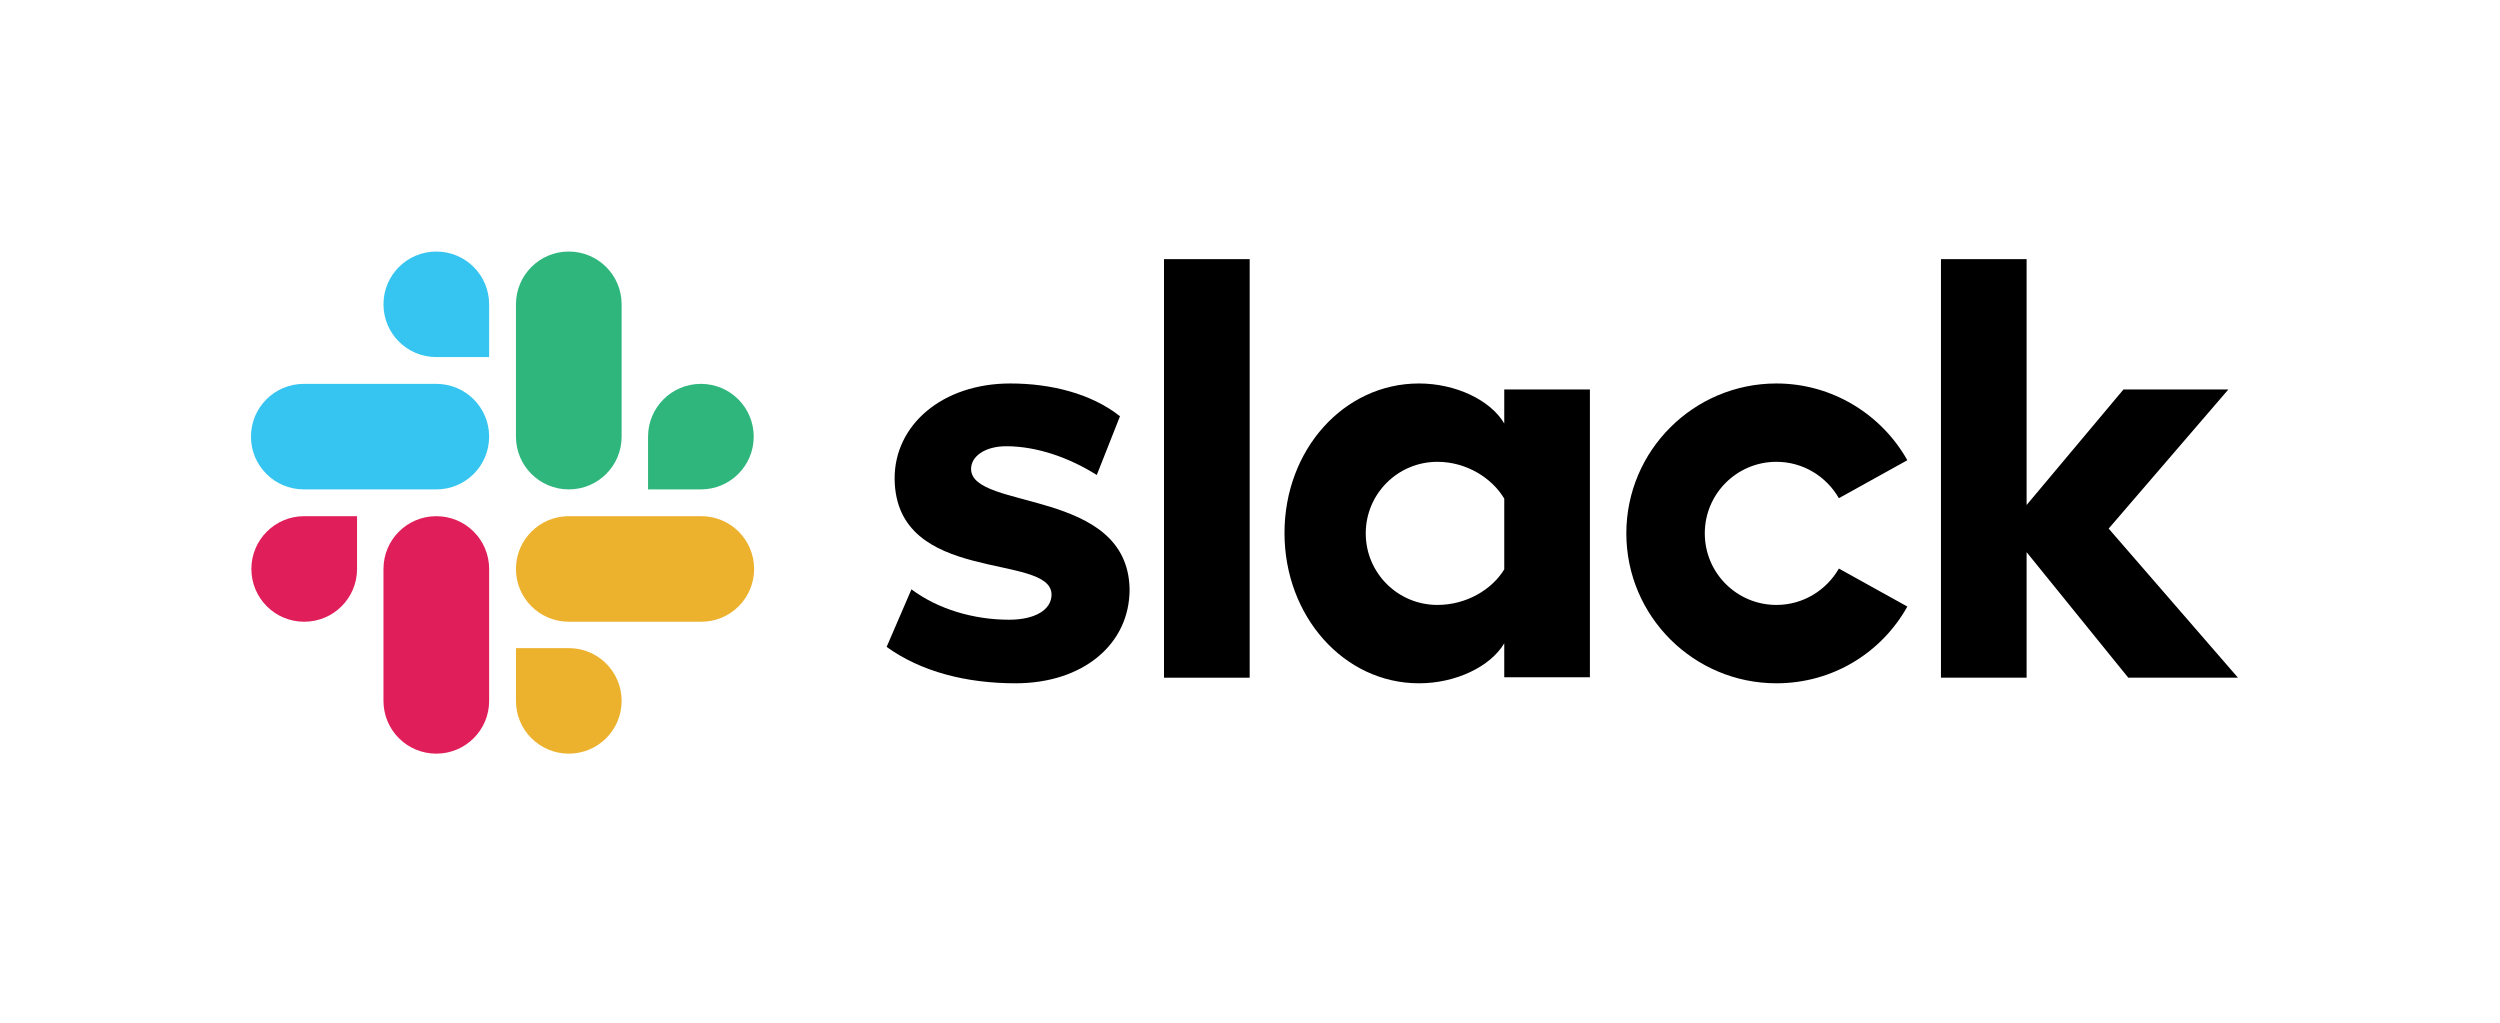
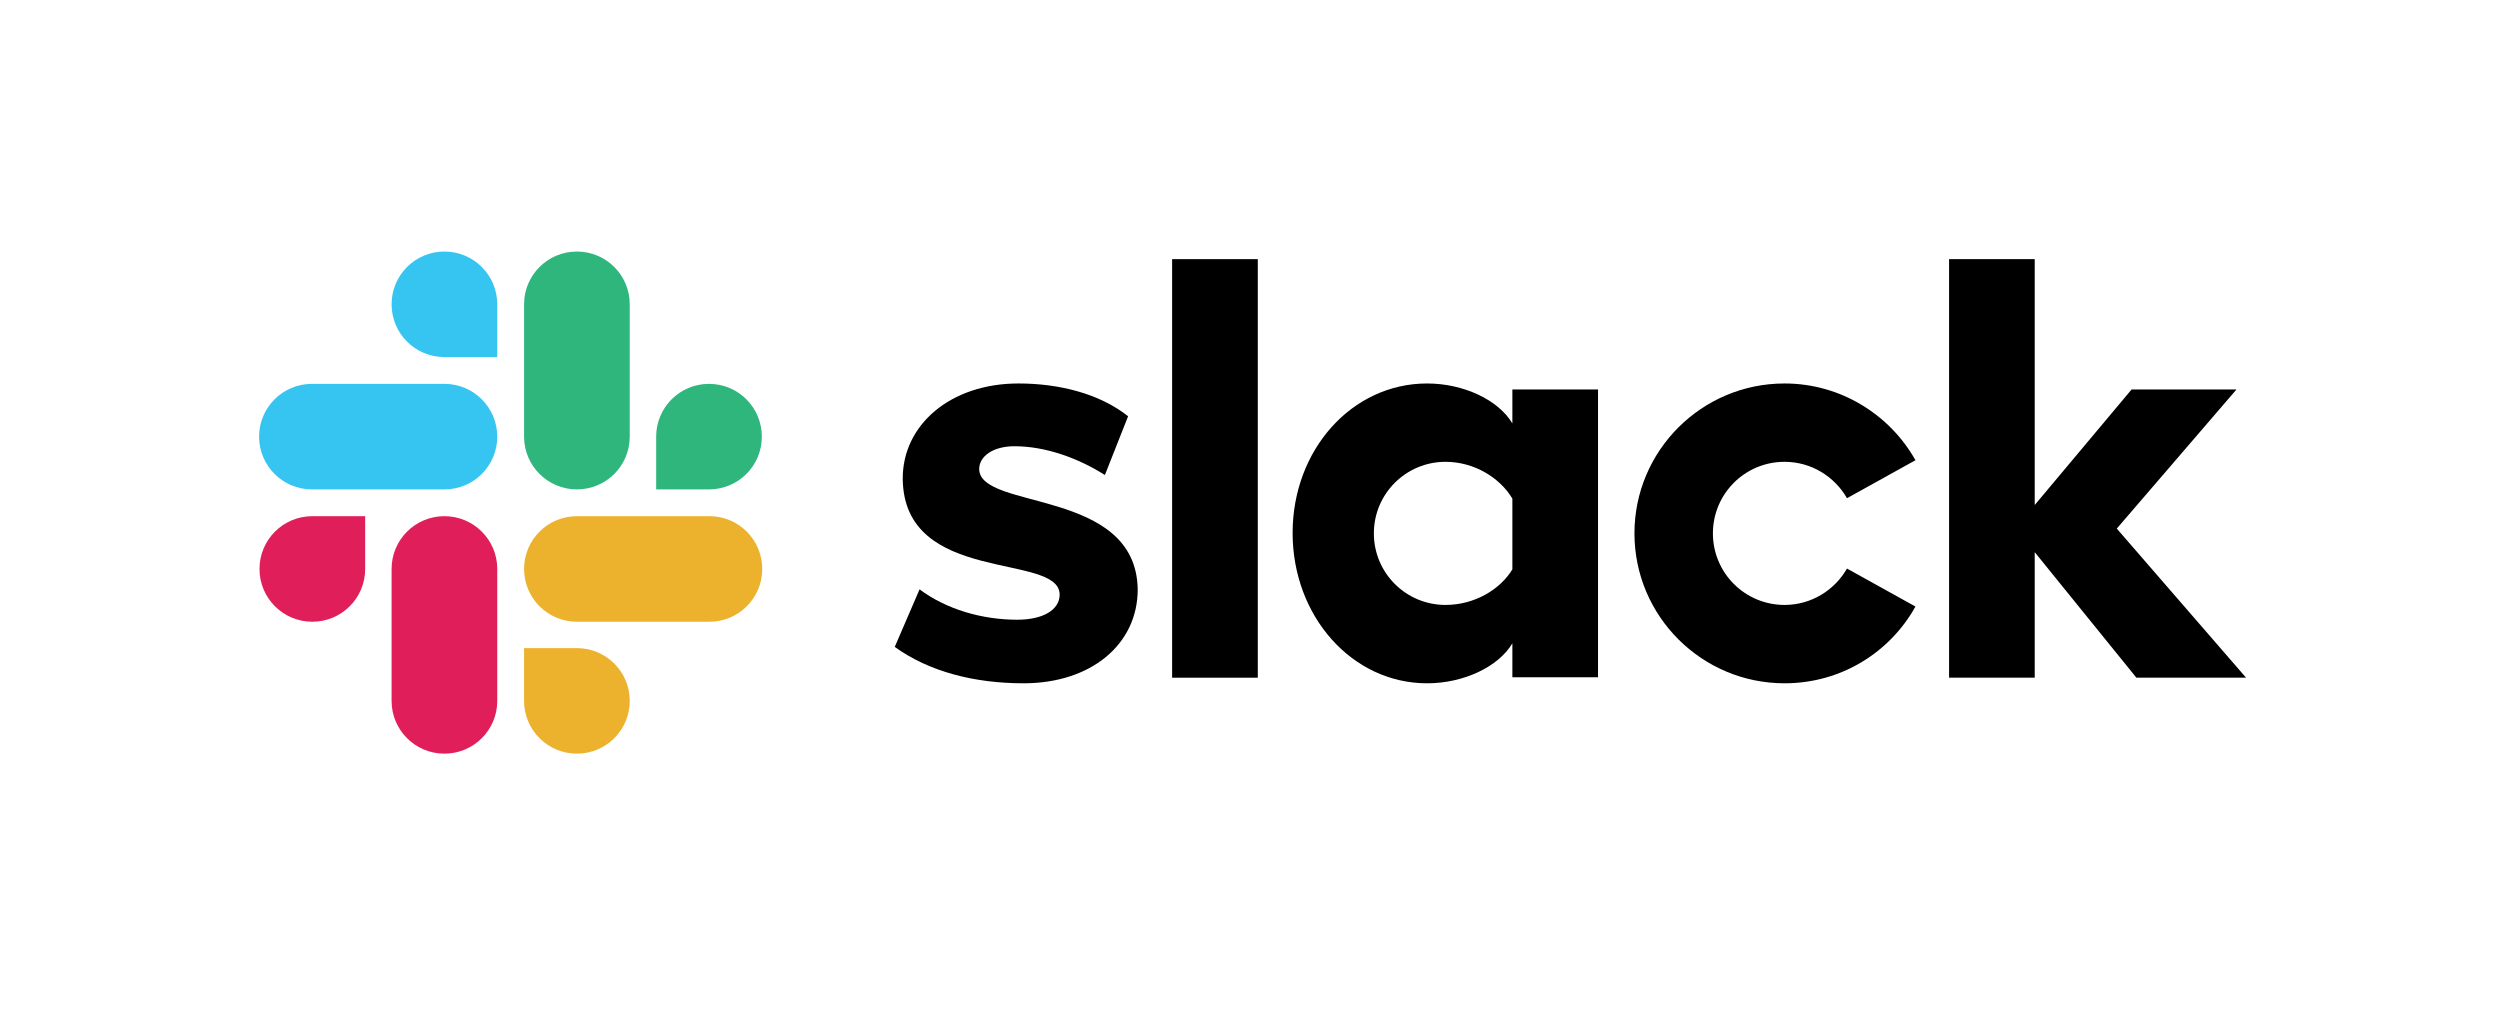
- <svg xmlns="http://www.w3.org/2000/svg" width="154" height="63" viewBox="0 0 154 63" fill="none">
+ <svg xmlns="http://www.w3.org/2000/svg" width="154" height="63" viewBox="0 0 153 63" fill="none">
  <path d="M54.616 39.85L56.145 36.304C57.797 37.535 59.991 38.175 62.161 38.175C63.764 38.175 64.775 37.56 64.775 36.624C64.75 34.014 55.183 36.058 55.109 29.507C55.084 26.183 58.043 23.622 62.235 23.622C64.725 23.622 67.216 24.237 68.991 25.641L67.561 29.261C65.933 28.227 63.911 27.488 61.988 27.488C60.681 27.488 59.818 28.104 59.818 28.892C59.843 31.453 69.484 30.049 69.583 36.304C69.583 39.702 66.698 42.091 62.555 42.091C59.523 42.091 56.736 41.377 54.616 39.85Z" fill="black" />
  <path d="M113.275 35.023C112.511 36.353 111.081 37.264 109.429 37.264C106.988 37.264 105.015 35.294 105.015 32.856C105.015 30.418 106.988 28.448 109.429 28.448C111.081 28.448 112.511 29.359 113.275 30.689L117.492 28.35C115.914 25.542 112.881 23.622 109.429 23.622C104.325 23.622 100.182 27.759 100.182 32.856C100.182 37.954 104.325 42.091 109.429 42.091C112.906 42.091 115.914 40.195 117.492 37.363L113.275 35.023Z" fill="black" />
  <path d="M76.98 15.963H71.703V41.746H76.98V15.963Z" fill="black" />
  <path d="M119.563 15.963V41.746H124.839V34.014L131.102 41.746H137.858L129.894 32.561L137.267 23.991H130.806L124.839 31.108V15.963H119.563Z" fill="black" />
  <path d="M92.662 35.073C91.897 36.328 90.319 37.264 88.544 37.264C86.103 37.264 84.13 35.294 84.13 32.856C84.13 30.418 86.103 28.448 88.544 28.448C90.319 28.448 91.897 29.433 92.662 30.714V35.073ZM92.662 23.991V26.084C91.799 24.631 89.654 23.622 87.41 23.622C82.774 23.622 79.125 27.709 79.125 32.832C79.125 37.954 82.774 42.091 87.41 42.091C89.654 42.091 91.799 41.081 92.662 39.628V41.721H97.938V23.991H92.662Z" fill="black" />
  <path d="M21.994 35.048C21.994 36.846 20.539 38.299 18.739 38.299C16.939 38.299 15.485 36.846 15.485 35.048C15.485 33.25 16.939 31.797 18.739 31.797H21.994V35.048Z" fill="#E01E5A" />
  <path d="M23.622 35.048C23.622 33.25 25.076 31.797 26.876 31.797C28.676 31.797 30.131 33.25 30.131 35.048V43.175C30.131 44.972 28.676 46.425 26.876 46.425C25.076 46.425 23.622 44.972 23.622 43.175V35.048Z" fill="#E01E5A" />
  <path d="M26.876 21.996C25.076 21.996 23.622 20.543 23.622 18.746C23.622 16.948 25.076 15.495 26.876 15.495C28.676 15.495 30.131 16.948 30.131 18.746V21.996H26.876Z" fill="#36C5F0" />
  <path d="M26.876 23.646C28.676 23.646 30.131 25.099 30.131 26.897C30.131 28.695 28.676 30.147 26.876 30.147H18.715C16.915 30.147 15.46 28.695 15.46 26.897C15.46 25.099 16.915 23.646 18.715 23.646H26.876Z" fill="#36C5F0" />
  <path d="M39.92 26.897C39.92 25.099 41.375 23.646 43.175 23.646C44.975 23.646 46.429 25.099 46.429 26.897C46.429 28.695 44.975 30.147 43.175 30.147H39.92V26.897Z" fill="#2EB67D" />
  <path d="M38.292 26.897C38.292 28.695 36.838 30.147 35.038 30.147C33.238 30.147 31.783 28.695 31.783 26.897V18.746C31.783 16.948 33.238 15.495 35.038 15.495C36.838 15.495 38.292 16.948 38.292 18.746V26.897Z" fill="#2EB67D" />
  <path d="M35.038 39.924C36.838 39.924 38.292 41.377 38.292 43.175C38.292 44.972 36.838 46.425 35.038 46.425C33.238 46.425 31.783 44.972 31.783 43.175V39.924H35.038Z" fill="#ECB22E" />
  <path d="M35.038 38.299C33.238 38.299 31.783 36.846 31.783 35.048C31.783 33.25 33.238 31.797 35.038 31.797H43.199C44.999 31.797 46.454 33.25 46.454 35.048C46.454 36.846 44.999 38.299 43.199 38.299H35.038Z" fill="#ECB22E" />
</svg>
